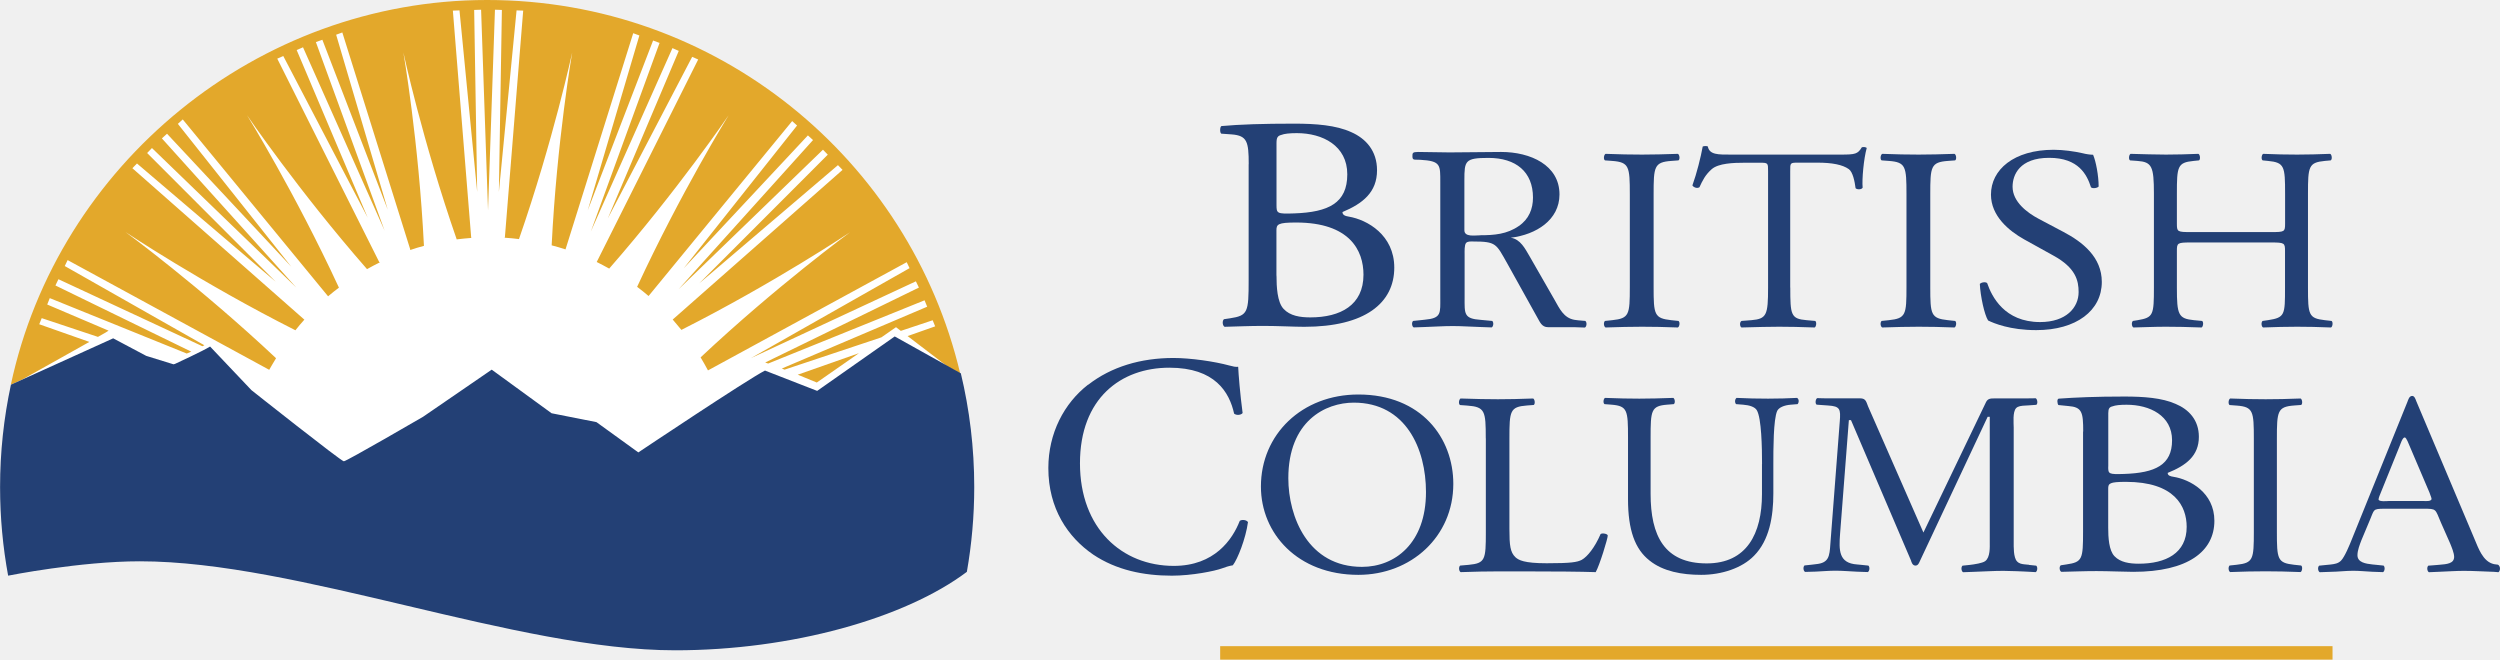
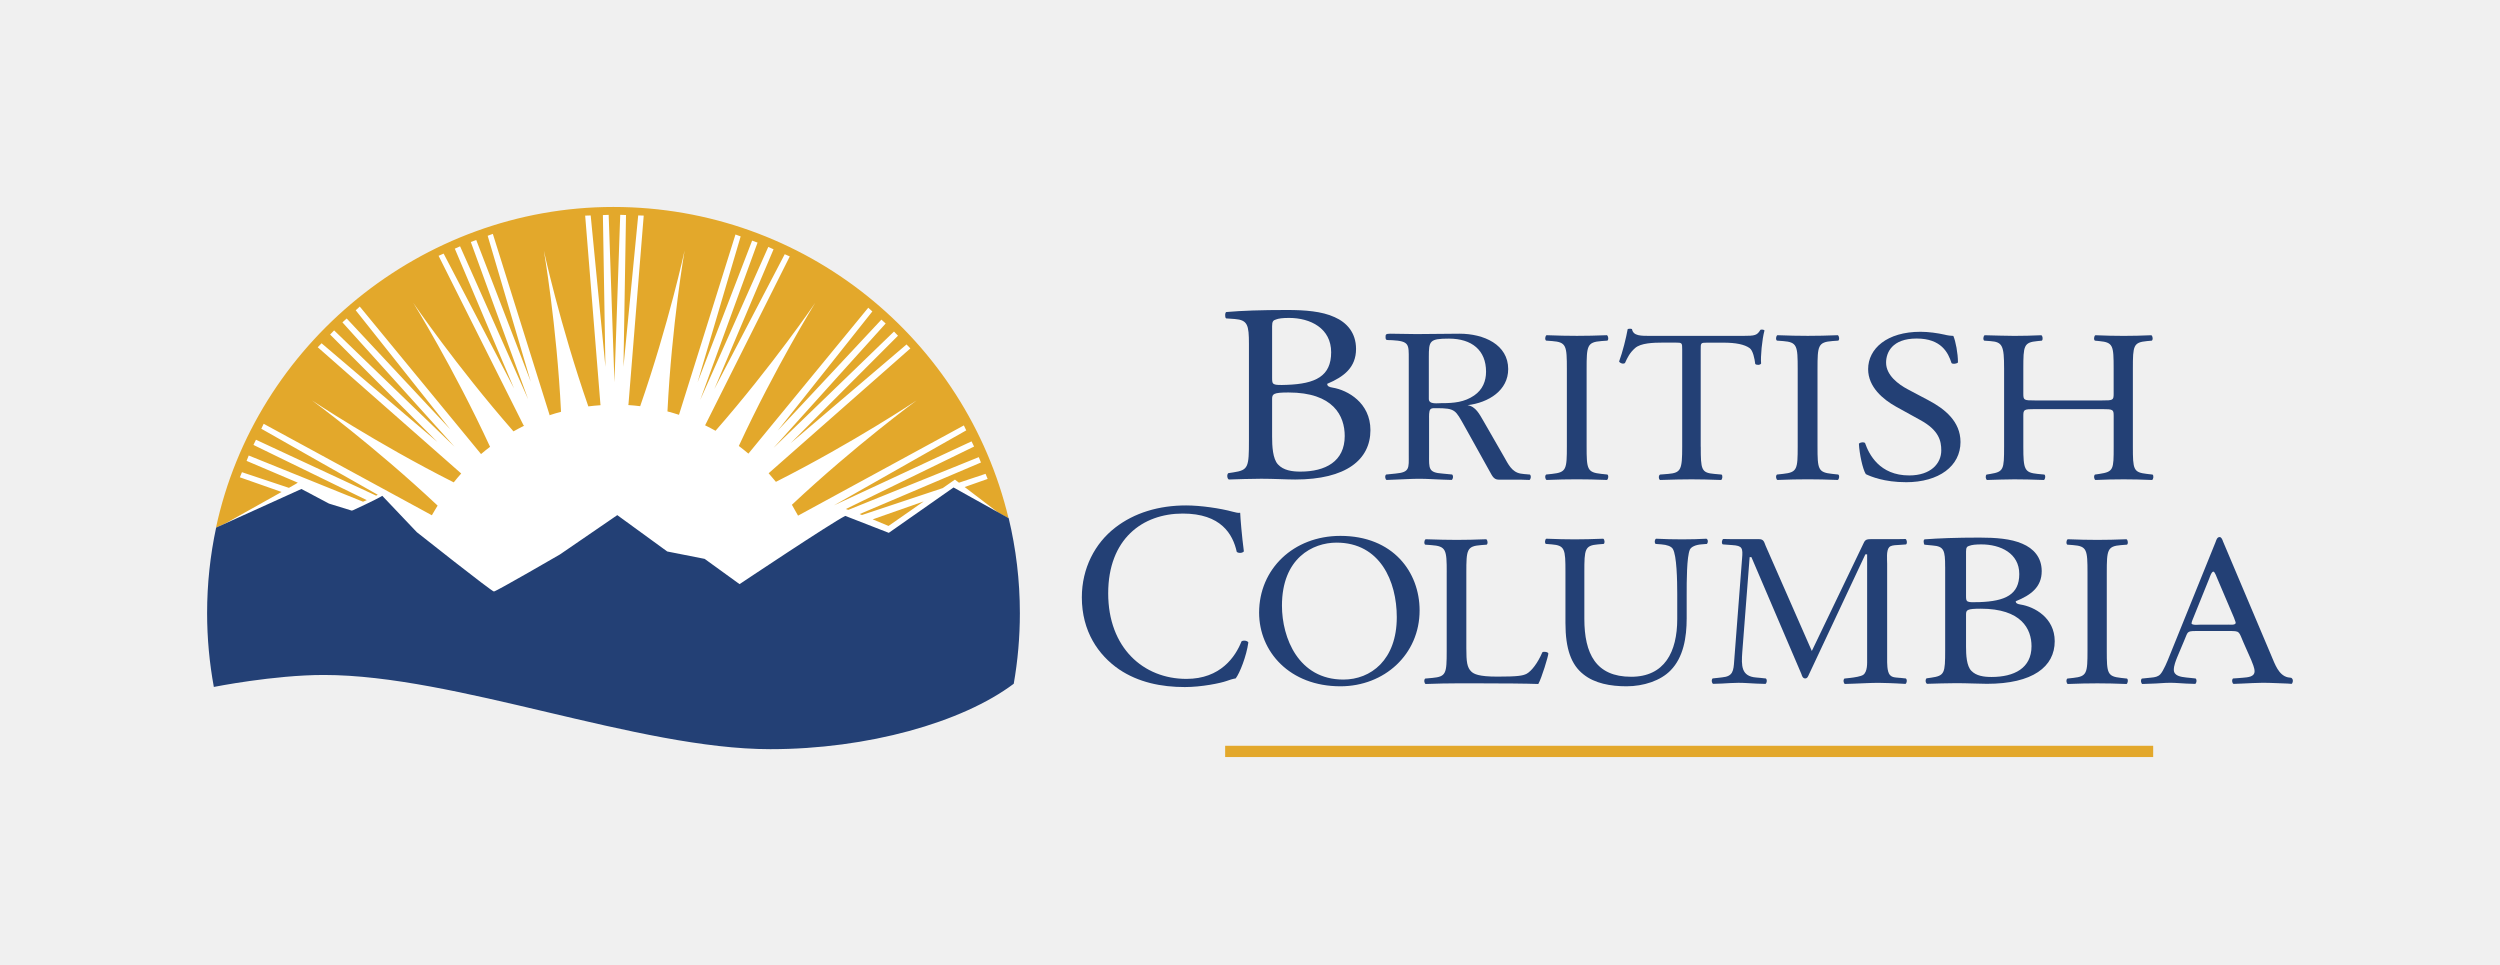
- <svg xmlns="http://www.w3.org/2000/svg" id="BC_ID" data-name="BC ID" width="332" height="87.61" viewBox="0 0 332 87.61">
+ <svg xmlns="http://www.w3.org/2000/svg" id="BC_ID" data-name="BC ID" width="848" height="327" viewBox="0 0 848 327">
  <defs>
    <style>
      .cls-1 {
-         fill: #e3a82b;
+         fill: none;
      }

-       .cls-1, .cls-2, .cls-3 {
+       .cls-1, .cls-2, .cls-3, .cls-4 {
        stroke-width: 0px;
      }

      .cls-2 {
+         fill: #e3a82b;
+       }
+ 
+       .cls-3 {
        fill: #234075;
      }

-       .cls-3 {
+       .cls-4 {
        fill: #fff;
      }
    </style>
  </defs>
-   <path class="cls-3" d="M18.48,73.3c20.99,0,50.01,11.82,71.08,11.82,15.03,0,29.7-4.01,38.05-9.92.58-3.47.89-7.03.89-10.66C128.5,29.26,99.91.67,64.64.67S.78,29.26.78,64.53c0,3.59.3,7.11.87,10.54,2.3-.43,10.13-1.78,16.84-1.78Z" />
-   <rect class="cls-1" x="162.04" y="85.81" width="147.72" height="1.79" />
-   <path class="cls-2" d="M165.83,21.81c0-3-.21-3.79-2.24-3.96l-1.41-.1c-.23-.18-.16-.99.04-1.01,2.43-.22,5.49-.32,9.67-.32,2.83,0,5.53.2,7.56,1.13,1.93.85,3.42,2.47,3.42,5.06,0,2.92-1.89,4.42-4.59,5.55,0,.4.36.53.85.61,2.43.41,6.03,2.43,6.03,6.77,0,4.7-3.87,7.86-11.96,7.86-1.3,0-3.51-.12-5.4-.12s-3.51.08-5.17.12c-.27-.12-.36-.77-.09-1.01l.81-.12c2.38-.36,2.47-.81,2.47-5.06v-15.4ZM169.52,27.2c0,1.14.04,1.22,2.34,1.14,4.59-.16,7.06-1.38,7.06-5.19s-3.28-5.47-6.7-5.47c-.99,0-1.67.08-2.07.24-.45.12-.63.32-.63,1.05v8.23ZM169.52,36.6c0,1.46.09,3.52.94,4.42.86.93,2.2,1.13,3.55,1.13,4,0,7.06-1.62,7.06-5.67,0-3.2-1.8-6.93-8.95-6.93-2.43,0-2.61.24-2.61,1.05v6Z" />
-   <path class="cls-2" d="M216.44,25.8c0-3.67-.08-4.26-2.34-4.43l-.96-.07c-.23-.14-.15-.76.08-.87,1.92.07,3.23.1,4.84.1s2.84-.04,4.76-.1c.23.1.31.73.08.87l-.96.07c-2.27.17-2.34.76-2.34,4.43v12.32c0,3.67.08,4.15,2.34,4.4l.96.1c.23.14.15.76-.08.87-1.92-.07-3.23-.1-4.76-.1-1.61,0-2.92.04-4.84.1-.23-.1-.31-.66-.08-.87l.96-.1c2.27-.24,2.34-.73,2.34-4.4v-12.32Z" />
-   <path class="cls-2" d="M237.75,38.19c0,3.63.07,4.15,2.16,4.33l1.15.1c.22.14.14.76-.07.87-2.05-.07-3.28-.1-4.72-.1s-2.7.04-5,.1c-.22-.1-.29-.69,0-.87l1.3-.1c2.05-.17,2.23-.69,2.23-4.33v-15.47c0-1.07,0-1.11-1.08-1.11h-1.98c-1.55,0-3.53.07-4.43.86-.86.76-1.22,1.52-1.62,2.39-.29.21-.79.03-.94-.24.57-1.56,1.12-3.77,1.37-5.16.11-.07.58-.1.68,0,.22,1.11,1.4,1.07,3.06,1.07h14.58c1.94,0,2.27-.07,2.81-.97.18-.07.58-.03.65.1-.4,1.42-.65,4.22-.54,5.26-.14.28-.76.28-.94.07-.11-.87-.36-2.15-.9-2.53-.83-.59-2.2-.86-4.18-.86h-2.56c-1.08,0-1.04.03-1.04,1.18v15.4Z" />
-   <path class="cls-2" d="M253.18,25.8c0-3.67-.08-4.26-2.34-4.43l-.96-.07c-.23-.14-.15-.76.08-.87,1.92.07,3.23.1,4.84.1s2.84-.04,4.76-.1c.23.1.31.73.08.87l-.96.07c-2.27.17-2.34.76-2.34,4.43v12.32c0,3.67.08,4.15,2.34,4.4l.96.1c.23.14.15.76-.08.87-1.92-.07-3.23-.1-4.76-.1-1.61,0-2.92.04-4.84.1-.23-.1-.31-.66-.08-.87l.96-.1c2.27-.24,2.34-.73,2.34-4.4v-12.32Z" />
-   <path class="cls-2" d="M270.39,43.84c-3.43,0-5.6-.9-6.37-1.28-.49-.76-1.02-3.22-1.1-4.85.2-.24.82-.31.98-.1.61,1.77,2.29,5.16,7.03,5.16,3.43,0,5.11-1.9,5.11-3.98,0-1.52-.37-3.22-3.35-4.85l-3.88-2.15c-2.04-1.14-4.41-3.11-4.41-5.95,0-3.29,3.02-5.95,8.33-5.95,1.27,0,2.74.21,3.8.45.53.14,1.1.21,1.43.21.37.83.74,2.77.74,4.22-.16.21-.82.31-1.02.1-.53-1.66-1.63-3.91-5.55-3.91s-4.86,2.25-4.86,3.84c0,2.01,1.96,3.46,3.47,4.26l3.27,1.73c2.57,1.35,5.11,3.36,5.11,6.65,0,3.81-3.39,6.4-8.7,6.4Z" />
-   <path class="cls-2" d="M290.95,32.2c-1.79,0-1.86.07-1.86,1.11v4.88c0,3.63.19,4.12,2.27,4.33l1.08.1c.22.14.15.76-.07.87-2.01-.07-3.28-.1-4.73-.1-1.6,0-2.87.07-4.32.1-.22-.1-.3-.66-.07-.87l.63-.1c2.09-.35,2.16-.69,2.16-4.33v-12.46c0-3.63-.26-4.22-2.2-4.36l-.97-.07c-.22-.14-.15-.76.07-.87,1.82.04,3.09.1,4.69.1,1.45,0,2.72-.04,4.32-.1.22.1.3.73.08.87l-.71.07c-2.16.21-2.23.73-2.23,4.36v3.98c0,1.07.07,1.11,1.86,1.11h10.65c1.79,0,1.86-.04,1.86-1.11v-3.98c0-3.63-.07-4.15-2.27-4.36l-.71-.07c-.22-.14-.15-.76.07-.87,1.71.07,2.98.1,4.51.1s2.72-.04,4.39-.1c.22.1.3.73.07.87l-.78.07c-2.16.21-2.24.73-2.24,4.36v12.46c0,3.63.08,4.08,2.24,4.33l.89.1c.22.14.15.76-.07.87-1.79-.07-3.06-.1-4.51-.1-1.53,0-2.87.04-4.51.1-.22-.1-.3-.66-.07-.87l.71-.1c2.27-.35,2.27-.69,2.27-4.33v-4.88c0-1.04-.07-1.11-1.86-1.11h-10.65Z" />
-   <path class="cls-2" d="M144.52,51.09c3.06-2.38,6.96-3.55,11.32-3.55,2.26,0,5.45.46,7.42,1,.5.13.8.21,1.17.17.04.96.25,3.59.59,6.14-.21.29-.84.33-1.13.08-.63-2.84-2.52-6.1-8.6-6.1-6.42,0-11.87,4.05-11.87,12.7s5.58,13.62,12.46,13.62c5.41,0,7.8-3.51,8.76-5.98.29-.21.92-.13,1.09.17-.29,2.17-1.38,4.93-2.01,5.73-.5.08-1.01.25-1.47.42-.92.34-3.94.96-6.63.96-3.77,0-7.38-.75-10.44-2.8-3.36-2.3-5.96-6.1-5.96-11.49,0-4.64,2.1-8.61,5.28-11.08Z" />
-   <path class="cls-2" d="M167.45,64.61c0-6.92,5.45-12.22,12.94-12.22,8.39,0,12.61,5.78,12.61,11.87,0,6.99-5.6,12.08-12.61,12.08-8.07,0-12.94-5.5-12.94-11.73ZM189.37,65.34c0-5.71-2.65-11.87-9.59-11.87-3.78,0-8.69,2.46-8.69,10.04,0,5.12,2.62,11.77,9.78,11.77,4.36,0,8.5-3.12,8.5-9.93Z" />
-   <path class="cls-2" d="M234,61.63c0-2.15-.07-6.13-.7-7.16-.26-.42-.92-.66-1.83-.73l-.92-.07c-.22-.24-.15-.69.07-.83,1.39.07,2.75.1,4.18.1,1.54,0,2.53-.04,3.85-.1.29.17.26.62.07.83l-.88.07c-.92.07-1.61.38-1.83.83-.51,1.14-.51,5.12-.51,7.06v3.91c0,3.01-.51,6.2-2.57,8.27-1.58,1.63-4.29,2.53-7.01,2.53-2.53,0-5.06-.45-6.86-1.9-1.94-1.52-2.86-4.05-2.86-8.17v-8.17c0-3.6-.07-4.19-2.2-4.36l-.92-.07c-.22-.14-.15-.73.07-.83,1.84.07,3.08.1,4.55.1s2.71-.04,4.51-.1c.22.1.29.69.07.83l-.88.07c-2.13.17-2.2.76-2.2,4.36v7.48c0,5.57,1.83,9.24,7.45,9.24,5.32,0,7.34-3.95,7.34-9.21v-3.98Z" />
-   <path class="cls-2" d="M276.65,57.31c0-2.59-.16-3.25-1.99-3.39l-1.3-.13c-.15-.13-.23-.83.04-.85,2.19-.16,4.95-.28,8.72-.28,2.55,0,4.99.17,6.81.98,1.74.73,3.08,2.13,3.08,4.37,0,2.52-1.7,3.81-4.14,4.79,0,.35.32.45.77.52,2.19.35,5.43,2.1,5.43,5.84,0,4.05-3.49,6.78-10.79,6.78-1.18,0-3.16-.1-4.87-.1s-3.16.07-4.66.1c-.24-.1-.33-.66-.08-.87l.73-.11c2.15-.31,2.23-.7,2.23-4.37v-13.28ZM279.97,61.96c0,.98.04,1.05,2.11.98,4.14-.14,6.37-1.19,6.37-4.47s-2.96-4.72-6.04-4.72c-.89,0-1.5.07-1.86.21-.41.1-.57.28-.57.91v7.1ZM279.97,70.07c0,1.26.08,3.04.85,3.81.77.8,1.99.98,3.2.98,3.61,0,6.37-1.4,6.37-4.89,0-2.76-1.62-5.98-8.07-5.98-2.19,0-2.35.21-2.35.91v5.17Z" />
-   <path class="cls-2" d="M210.56,42.62l-.96-.08c-.19-.02-.37-.05-.53-.07-1.41-.25-1.97-1.5-2.63-2.66l-3.32-5.79c-.57-.96-1.19-2.26-2.5-2.45,3.4-.41,6.48-2.37,6.48-5.75,0-3.9-3.86-5.64-7.75-5.64-2.34,0-4.47.06-6.85.06-1.31,0-2.87-.06-4.19-.06-.73,0-.74.15-.74.56,0,.6.25.43,1.03.48,2.77.16,2.67.67,2.67,3.05v15.17c0,2.17.19,2.82-2.09,3.02,0,0-.35.04-.55.06l-.97.1c-.23.21-.15.76.08.86.51-.02,1.42-.05,1.42-.05,1.26-.04,2.52-.13,3.78-.13s2.48.1,3.73.13h0c.44.01.91.03,1.42.05.23-.1.31-.66.08-.86l-.97-.09c-.2-.02-.54-.05-.54-.05-2.3-.16-2.16-.8-2.16-3.03v-5.71c0-.33-.04-1.22.2-1.48.21-.22.57-.19.9-.19,3.12,0,3.08.3,4.55,2.89l4.02,7.23c.33.56.57,1.26,1.4,1.26h3.49c.44.01.9.03,1.41.05.23-.1.31-.66.08-.86ZM196.56,31.25c-.7,0-2.09.26-2.09-.67v-6.64c0-2.6.08-2.97,3.2-2.97,3.65,0,5.91,1.85,5.91,5.27,0,1.48-.53,2.86-1.89,3.78-1.56,1.08-3.24,1.22-5.13,1.22Z" />
+   <path class="cls-4" d="M109.64,226.31c44.72,0,106.58,25.17,151.47,25.17,32.03,0,63.29-8.54,81.08-21.13,1.24-7.39,1.9-14.97,1.9-22.72,0-75.13-60.93-136.03-136.09-136.03s-136.09,60.9-136.09,136.03c0,7.65.64,15.15,1.86,22.46,4.9-.91,21.58-3.79,35.88-3.79Z" />
  <g>
-     <path class="cls-2" d="M197.31,58.22c0-3.63-.08-4.19-2.47-4.36l-.95-.07c-.23-.14-.15-.76.08-.87,2.13.07,3.43.1,4.95.1s2.78-.03,4.68-.1c.23.1.3.73.08.86l-.91.07c-2.25.17-2.32.73-2.32,4.36v12.05c0,2.18.11,3.08.8,3.74.42.38,1.14.8,4.15.8,3.24,0,4.04-.14,4.65-.45.76-.42,1.75-1.66,2.51-3.43.23-.17.95-.03.95.21,0,.38-1.07,3.91-1.6,4.85-1.94-.07-5.56-.1-9.48-.1h-3.5c-1.6,0-2.82.03-4.95.1-.23-.1-.3-.66-.08-.87l1.14-.1c2.21-.21,2.28-.69,2.28-4.33v-12.46Z" />
-     <path class="cls-2" d="M299.31,58.29c0-3.67-.07-4.26-2.28-4.43l-.94-.07c-.22-.14-.15-.76.08-.87,1.87.07,3.14.1,4.71.1s2.77-.03,4.64-.1c.22.1.3.73.07.86l-.94.07c-2.21.17-2.28.76-2.28,4.43v12.32c0,3.67.07,4.15,2.28,4.4l.94.1c.22.14.15.76-.07.87-1.87-.07-3.14-.1-4.64-.1-1.57,0-2.84.03-4.71.1-.23-.1-.3-.66-.08-.87l.94-.1c2.21-.24,2.28-.73,2.28-4.4v-12.32Z" />
-     <path class="cls-2" d="M269.44,75c-.19-.02-.55-.05-.55-.05-.39-.04-.75-.1-1.03-.4-.49-.52-.44-1.98-.44-2.57v-15.17c0-.66-.16-2.09.32-2.61.24-.27.75-.32,1.2-.34h0c.27-.02.28-.02.52-.03l.96-.07c.23-.14.15-.76-.08-.87-.51.02-.98.01-1.42.02h0s-4.08,0-4.08,0c-.44,0-.85,0-1.09.48l-8.32,17.33-7.35-16.75c-.24-.59-.28-1.07-1.05-1.07h-4.25c-.44-.01-.93,0-1.45-.03-.23.1-.31.73-.08.87l.96.07c.2.02.56.04.56.04,1.59.1,1.69.46,1.55,2.14l-1.25,16.27c-.11,1.63-.2,2.5-1.91,2.66,0,0-.36.05-.56.07l-.96.1c-.23.21-.15.76.08.86.51-.02,1.41-.04,1.41-.04.87-.04,1.75-.12,2.63-.12.95,0,1.91.09,2.86.13h0c.44.02.91.03,1.42.05.23-.1.31-.66.08-.86l-.96-.1c-.25-.02-.54-.05-.54-.05-2.47-.17-2.41-1.91-2.26-4.04l1.17-15.13h.28l7.96,18.62c.08.26.2.7.61.7.36,0,.49-.4.61-.66l8.97-19.1h.28v16.64c0,.66.08,2.02-.61,2.53-.36.27-1.53.43-1.53.43-.16.03-.33.05-.52.07l-.96.1c-.23.21-.15.76.08.87.51-.02,1.4-.05,1.4-.05,1.3-.04,2.63-.13,3.95-.13.95,0,2.82.09,2.82.09.44.01.95.06,1.46.08.23-.1.31-.66.08-.86l-.96-.1Z" />
-     <path class="cls-2" d="M331.86,75.09l-.13-.1c-.19-.02-.36-.04-.52-.07-1.5-.33-2.08-2.14-2.63-3.42l-7.7-18.23c-.08-.22-.23-.69-.53-.69-.42,0-.53.51-.65.8l-7.36,18.2c-.27.69-.95,2.36-1.45,2.87-.38.39-.87.46-1.4.52,0,0-.42.04-.61.06l-.9.09c-.23.21-.15.76.08.87.51-.02,1.42-.05,1.42-.05,1.01-.01,2.01-.14,3.02-.14.85,0,1.7.09,2.54.13,0,0,.91.03,1.42.05.23-.1.31-.66.08-.87l-.96-.1c-.19-.02-.52-.05-.52-.05-.89-.1-1.99-.26-1.99-1.23,0-.65.31-1.42.53-2l1.14-2.72c.57-1.31.34-1.45,1.87-1.45h5.19c1.83,0,1.56,0,2.36,1.85l1.22,2.76c.19.47.53,1.27.53,1.78,0,.91-1,.97-1.93,1.05,0,0-.31.03-.58.05l-.92.07c-.23.21-.15.76.08.87.51-.02,1.42-.06,1.42-.06,1.08-.04,2.18-.12,3.22-.12,1.34,0,2.67.09,4.01.13h0c.44.01.07.03.57.05.23-.1.31-.66.08-.87ZM321.77,66.53h-4.49c-.16,0-1.41.15-1.41-.22,0-.11.08-.33.12-.44l2.7-6.68c.08-.18.35-1.1.66-1.1.23,0,.55.95.63,1.1l2.66,6.24c0,.07.27.66.27.81,0,.4-.9.29-1.13.29Z" />
+     <g>
+       <rect class="cls-2" x="415.57" y="252.97" width="314.79" height="3.82" />
+       <path class="cls-3" d="M423.64,116.64c0-6.39-.45-8.08-4.76-8.43l-3-.21c-.49-.39-.35-2.12.1-2.16,5.17-.46,11.69-.69,20.61-.69,6.04,0,11.79.43,16.1,2.42,4.12,1.81,7.28,5.26,7.28,10.79,0,6.22-4.03,9.41-9.78,11.83,0,.86.77,1.12,1.82,1.29,5.18.86,12.84,5.18,12.84,14.42,0,10.01-8.24,16.75-25.5,16.75-2.78,0-7.48-.26-11.5-.26s-7.48.17-11.02.26c-.57-.26-.77-1.64-.19-2.16l1.73-.26c5.08-.78,5.27-1.73,5.27-10.79v-32.8ZM431.5,128.12c0,2.42.1,2.59,4.98,2.42,9.78-.35,15.05-2.94,15.05-11.05s-7-11.65-14.28-11.65c-2.11,0-3.55.17-4.41.52-.96.26-1.34.69-1.34,2.24v17.52ZM431.5,148.14c0,3.11.19,7.51,2.01,9.41,1.82,1.98,4.7,2.42,7.57,2.42,8.53,0,15.05-3.45,15.05-12.08,0-6.82-3.83-14.76-19.07-14.76-5.18,0-5.56.52-5.56,2.24v12.77Z" />
+       <path class="cls-3" d="M531.48,125.13c0-7.82-.16-9.07-4.99-9.44l-2.05-.15c-.49-.29-.33-1.62.16-1.84,4.09.15,6.88.22,10.31.22s6.06-.07,10.15-.22c.49.22.65,1.55.16,1.84l-2.05.15c-4.83.37-4.99,1.62-4.99,9.44v26.25c0,7.81.16,8.85,4.99,9.36l2.05.22c.49.29.33,1.62-.16,1.84-4.09-.15-6.88-.22-10.15-.22-3.44,0-6.22.07-10.31.22-.49-.22-.66-1.4-.16-1.84l2.05-.22c4.83-.52,4.99-1.55,4.99-9.36v-26.25Z" />
+       <path class="cls-3" d="M576.9,151.53c0,7.74.15,8.85,4.6,9.22l2.45.22c.46.29.31,1.62-.15,1.84-4.37-.15-6.98-.22-10.05-.22s-5.75.07-10.66.22c-.46-.22-.62-1.47,0-1.84l2.76-.22c4.37-.37,4.75-1.48,4.75-9.22v-32.96c0-2.28,0-2.36-2.3-2.36h-4.22c-3.3,0-7.52.15-9.44,1.84-1.84,1.62-2.61,3.24-3.45,5.09-.62.44-1.69.07-1.99-.52,1.23-3.32,2.38-8.04,2.91-10.98.23-.15,1.23-.22,1.46,0,.46,2.36,2.99,2.29,6.52,2.29h31.07c4.14,0,4.83-.15,5.98-2.06.38-.15,1.23-.07,1.38.22-.84,3.02-1.38,9-1.15,11.21-.31.59-1.61.59-1.99.15-.23-1.84-.77-4.57-1.92-5.38-1.76-1.25-4.68-1.84-8.9-1.84h-5.45c-2.3,0-2.23.07-2.23,2.51v32.81Z" />
+       <path class="cls-3" d="M609.78,125.13c0-7.82-.16-9.07-4.99-9.44l-2.05-.15c-.49-.29-.33-1.62.16-1.84,4.09.15,6.88.22,10.32.22s6.06-.07,10.15-.22c.49.22.66,1.55.17,1.84l-2.05.15c-4.83.37-4.99,1.62-4.99,9.44v26.25c0,7.81.16,8.85,4.99,9.36l2.05.22c.49.29.33,1.62-.17,1.84-4.09-.15-6.88-.22-10.15-.22-3.44,0-6.22.07-10.32.22-.49-.22-.65-1.4-.16-1.84l2.05-.22c4.83-.52,4.99-1.55,4.99-9.36v-26.25Z" />
+       <path class="cls-3" d="M646.47,163.56c-7.31,0-11.92-1.92-13.58-2.73-1.05-1.62-2.18-6.86-2.35-10.32.44-.52,1.74-.66,2.09-.22,1.31,3.76,4.88,10.98,14.97,10.98,7.31,0,10.88-4.05,10.88-8.48,0-3.24-.78-6.86-7.14-10.32l-8.27-4.57c-4.35-2.43-9.4-6.64-9.4-12.68,0-7,6.44-12.68,17.76-12.68,2.7,0,5.83.44,8.09.96,1.13.29,2.35.44,3.05.44.78,1.77,1.57,5.9,1.57,9-.35.44-1.74.66-2.18.22-1.13-3.54-3.48-8.33-11.84-8.33s-10.36,4.79-10.36,8.18c0,4.28,4.18,7.37,7.4,9.07l6.96,3.69c5.48,2.88,10.88,7.15,10.88,14.16,0,8.11-7.22,13.64-18.54,13.64Z" />
+       <path class="cls-3" d="M690.28,138.77c-3.81,0-3.97.15-3.97,2.36v10.4c0,7.74.4,8.77,4.84,9.22l2.3.22c.48.29.32,1.62-.16,1.84-4.28-.15-6.98-.22-10.08-.22-3.41,0-6.11.15-9.21.22-.47-.22-.63-1.4-.16-1.84l1.35-.22c4.45-.74,4.6-1.48,4.6-9.22v-26.54c0-7.74-.55-8.99-4.68-9.29l-2.06-.15c-.48-.29-.32-1.62.16-1.84,3.89.07,6.59.22,10,.22,3.1,0,5.8-.07,9.21-.22.48.22.63,1.55.16,1.84l-1.51.15c-4.6.44-4.76,1.55-4.76,9.29v8.48c0,2.28.16,2.36,3.97,2.36h22.7c3.81,0,3.97-.07,3.97-2.36v-8.48c0-7.74-.16-8.85-4.84-9.29l-1.51-.15c-.48-.29-.32-1.62.16-1.84,3.65.15,6.35.22,9.6.22s5.79-.07,9.37-.22c.48.22.64,1.55.16,1.84l-1.66.15c-4.6.44-4.76,1.55-4.76,9.29v26.54c0,7.74.16,8.7,4.76,9.22l1.91.22c.47.29.32,1.62-.16,1.84-3.81-.15-6.51-.22-9.61-.22-3.25,0-6.11.07-9.6.22-.48-.22-.64-1.4-.16-1.84l1.51-.22c4.84-.74,4.84-1.48,4.84-9.22v-10.4c0-2.21-.16-2.36-3.97-2.36h-22.7Z" />
+       <path class="cls-3" d="M378.22,179.01c6.52-5.07,14.83-7.57,24.13-7.57,4.83,0,11.62.98,15.82,2.14,1.07.27,1.7.45,2.5.36.09,2.05.54,7.65,1.25,13.08-.45.62-1.79.71-2.41.18-1.34-6.05-5.36-13-18.32-13-13.67,0-25.29,8.64-25.29,27.06s11.89,29.02,26.54,29.02c11.53,0,16.62-7.48,18.68-12.73.63-.44,1.97-.27,2.32.36-.62,4.63-2.95,10.5-4.29,12.2-1.07.18-2.14.53-3.13.89-1.97.71-8.4,2.05-14.12,2.05-8.04,0-15.73-1.6-22.25-5.96-7.15-4.9-12.69-12.99-12.69-24.48,0-9.88,4.47-18.34,11.26-23.59Z" />
+       <path class="cls-3" d="M427.09,207.8c0-14.75,11.62-26.03,27.57-26.03,17.89,0,26.87,12.31,26.87,25.29,0,14.89-11.93,25.73-26.87,25.73-17.19,0-27.57-11.72-27.57-24.99ZM473.79,209.35c0-12.17-5.65-25.29-20.44-25.29-8.06,0-18.51,5.24-18.51,21.38,0,10.91,5.58,25.07,20.83,25.07,9.29,0,18.12-6.64,18.12-21.16Z" />
+       <path class="cls-3" d="M568.92,201.46c0-4.57-.16-13.05-1.49-15.26-.55-.89-1.95-1.4-3.91-1.55l-1.95-.15c-.47-.52-.31-1.47.15-1.77,2.97.15,5.87.22,8.91.22,3.28,0,5.4-.08,8.21-.22.63.37.55,1.33.16,1.77l-1.88.15c-1.95.15-3.44.81-3.91,1.77-1.09,2.43-1.09,10.91-1.09,15.04v8.33c0,6.42-1.1,13.2-5.47,17.62-3.36,3.47-9.15,5.38-14.93,5.38-5.39,0-10.79-.96-14.62-4.05-4.14-3.24-6.1-8.63-6.1-17.4v-17.4c0-7.67-.16-8.92-4.69-9.29l-1.96-.15c-.47-.29-.31-1.55.15-1.77,3.91.15,6.57.22,9.7.22s5.79-.08,9.62-.22c.47.22.63,1.47.16,1.77l-1.88.15c-4.54.37-4.69,1.62-4.69,9.29v15.93c0,11.87,3.91,19.69,15.87,19.69,11.34,0,15.64-8.41,15.64-19.61v-8.48Z" />
+       <path class="cls-3" d="M659.79,192.25c0-5.51-.35-6.93-4.23-7.22l-2.77-.27c-.31-.28-.48-1.78.09-1.82,4.67-.35,10.54-.59,18.58-.59,5.44,0,10.63.37,14.52,2.08,3.72,1.57,6.57,4.54,6.57,9.31,0,5.36-3.63,8.12-8.81,10.2,0,.75.69.97,1.64,1.12,4.67.74,11.58,4.47,11.58,12.44,0,8.64-7.43,14.45-22.99,14.45-2.51,0-6.74-.22-10.37-.22s-6.74.15-9.94.22c-.52-.22-.69-1.41-.17-1.86l1.56-.22c4.58-.67,4.75-1.49,4.75-9.31v-28.3ZM666.88,202.15c0,2.09.09,2.24,4.49,2.09,8.82-.3,13.57-2.53,13.57-9.53s-6.31-10.05-12.88-10.05c-1.9,0-3.2.15-3.97.45-.87.22-1.21.59-1.21,1.94v15.12ZM666.88,219.43c0,2.68.17,6.48,1.81,8.12,1.64,1.71,4.24,2.08,6.83,2.08,7.69,0,13.57-2.98,13.57-10.43,0-5.88-3.46-12.73-17.2-12.73-4.67,0-5.01.44-5.01,1.94v11.02Z" />
+       <path class="cls-3" d="M518.97,160.97l-2.05-.18c-.41-.04-.78-.1-1.13-.15-3-.53-4.2-3.2-5.61-5.67l-7.08-12.32c-1.22-2.05-2.53-4.82-5.33-5.21,7.25-.87,13.81-5.06,13.81-12.24,0-8.3-8.22-12.01-16.52-12.01-4.98,0-9.52.13-14.59.13-2.8,0-6.12-.13-8.92-.13-1.55,0-1.57.32-1.57,1.18,0,1.28.54.92,2.19,1.02,5.91.33,5.68,1.43,5.68,6.49v32.31c0,4.62.4,6-4.46,6.44,0,0-.74.08-1.17.12l-2.06.21c-.49.44-.33,1.62.16,1.84,1.09-.04,3.03-.12,3.03-.12,2.69-.08,5.38-.28,8.07-.28s5.29.21,7.95.29h0c.94.03,1.94.07,3.03.1.49-.22.66-1.4.16-1.84l-2.07-.2c-.42-.04-1.15-.11-1.15-.11-4.9-.33-4.6-1.71-4.6-6.46v-12.17c0-.71-.09-2.61.44-3.16.44-.48,1.22-.4,1.92-.4,6.65,0,6.56.63,9.7,6.16l8.57,15.4c.7,1.19,1.22,2.69,2.97,2.69h7.44c.94.03,1.92.06,3.01.1.49-.22.65-1.4.16-1.84ZM489.12,136.74c-1.49,0-4.46.55-4.46-1.42v-14.14c0-5.53.18-6.32,6.82-6.32,7.78,0,12.59,3.95,12.59,11.22,0,3.16-1.14,6.08-4.02,8.06-3.32,2.29-6.91,2.61-10.93,2.61Z" />
+       <g>
+         <path class="cls-3" d="M490.73,194.19c0-7.74-.16-8.92-5.27-9.29l-2.03-.15c-.49-.3-.32-1.62.16-1.84,4.54.15,7.3.22,10.55.22s5.92-.07,9.98-.22c.49.22.65,1.55.16,1.84l-1.95.15c-4.79.37-4.95,1.55-4.95,9.29v25.66c0,4.64.24,6.56,1.7,7.96.89.81,2.43,1.7,8.84,1.7,6.9,0,8.6-.3,9.9-.96,1.62-.89,3.73-3.54,5.35-7.3.49-.37,2.03-.07,2.03.44,0,.81-2.27,8.33-3.41,10.32-4.14-.15-11.85-.22-20.2-.22h-7.46c-3.41,0-6,.07-10.55.22-.49-.22-.65-1.4-.16-1.84l2.43-.22c4.71-.44,4.87-1.48,4.87-9.22v-26.54Z" />
+         <path class="cls-3" d="M708.08,194.34c0-7.81-.16-9.07-4.86-9.44l-1.99-.15c-.48-.3-.32-1.62.16-1.84,3.98.15,6.69.22,10.04.22s5.9-.07,9.88-.22c.48.22.64,1.55.16,1.84l-1.99.15c-4.7.37-4.86,1.62-4.86,9.44v26.25c0,7.82.16,8.85,4.86,9.36l1.99.22c.48.29.32,1.62-.16,1.84-3.98-.15-6.69-.22-9.88-.22-3.35,0-6.06.07-10.04.22-.48-.22-.64-1.4-.16-1.84l1.99-.22c4.7-.52,4.86-1.55,4.86-9.36v-26.25Z" />
+         <path class="cls-3" d="M644.43,229.93c-.41-.04-1.17-.1-1.17-.1-.84-.08-1.59-.2-2.19-.86-1.03-1.1-.95-4.23-.95-5.48v-32.31c0-1.41-.34-4.46.69-5.56.52-.58,1.59-.67,2.55-.73h0c.58-.05.6-.05,1.11-.07l2.05-.15c.49-.3.33-1.62-.16-1.84-1.09.04-2.09.02-3.03.05h0s-8.7,0-8.7,0c-.95,0-1.81,0-2.33,1.02l-17.73,36.92-15.66-35.67c-.52-1.25-.6-2.27-2.24-2.27h-9.06c-.94-.03-1.99-.02-3.08-.06-.49.22-.66,1.55-.16,1.84l2.05.15c.42.03,1.19.09,1.19.09,3.4.22,3.61.98,3.3,4.55l-2.67,34.65c-.23,3.48-.42,5.32-4.07,5.66,0,0-.77.1-1.19.14l-2.05.22c-.49.44-.33,1.62.16,1.84,1.08-.04,3-.1,3-.1,1.85-.09,3.73-.25,5.61-.25,2.03,0,4.06.19,6.1.27h0c.94.03,1.94.07,3.03.1.49-.22.66-1.4.16-1.84l-2.05-.22c-.54-.04-1.14-.1-1.14-.1-5.26-.36-5.14-4.07-4.82-8.61l2.5-32.23h.6l16.96,39.66c.17.55.43,1.49,1.29,1.49.78,0,1.03-.86,1.29-1.41l19.11-40.68h.6v35.44c0,1.41.17,4.3-1.29,5.4-.76.57-3.25.91-3.25.91-.34.05-.7.1-1.11.15l-2.05.22c-.49.44-.33,1.62.16,1.84,1.08-.04,2.99-.1,2.99-.1,2.77-.08,5.59-.28,8.42-.28,2.03,0,6,.19,6,.19.95.03,2.02.13,3.12.17.49-.22.66-1.4.16-1.84l-2.05-.22Z" />
+         <path class="cls-3" d="M777.46,230.13l-.28-.22c-.41-.04-.77-.09-1.11-.15-3.19-.71-4.43-4.55-5.61-7.29l-16.42-38.83c-.16-.47-.49-1.47-1.14-1.47-.89,0-1.14,1.08-1.38,1.7l-15.68,38.76c-.57,1.47-2.03,5.03-3.09,6.11-.81.83-1.86.99-2.99,1.1,0,0-.89.08-1.31.13l-1.93.2c-.49.44-.33,1.62.16,1.84,1.09-.04,3.03-.11,3.03-.11,2.15-.03,4.29-.3,6.44-.3,1.81,0,3.61.19,5.42.27,0,0,1.94.07,3.03.11.49-.22.65-1.4.16-1.84l-2.05-.22c-.41-.04-1.11-.11-1.11-.11-1.89-.21-4.24-.55-4.24-2.62,0-1.39.65-3.02,1.14-4.25l2.44-5.8c1.22-2.78.73-3.1,3.98-3.1h11.05c3.9,0,3.33,0,5.04,3.95l2.6,5.88c.41,1.01,1.14,2.71,1.14,3.79,0,1.94-2.12,2.07-4.11,2.24,0,0-.66.06-1.23.1l-1.97.14c-.49.44-.33,1.62.17,1.84,1.09-.04,3.03-.12,3.03-.12,2.31-.08,4.64-.26,6.87-.26,2.85,0,5.69.19,8.54.27h0c.93.03.14.06,1.23.1.49-.22.65-1.4.16-1.84ZM755.95,211.88h-9.58c-.33,0-3,.31-3-.47,0-.24.17-.7.25-.94l5.75-14.23c.17-.39.75-2.35,1.41-2.35.5,0,1.17,2.03,1.33,2.35l5.66,13.29c0,.16.58,1.41.58,1.72,0,.86-1.91.62-2.42.62Z" />
+       </g>
+       <rect class="cls-1" y="0" width="848" height="327" />
+     </g>
+     <g>
+       <polygon class="cls-2" points="296.01 176.16 301.39 178.4 313.32 170.08 296.01 176.16" />
+       <path class="cls-2" d="M95.5,166.87l-14.14-4.97.71-1.73,15.93,5.31.07-.04,2.1-1.19.84-.53-17.37-7.39.73-1.82,38.77,15.67,1.28-.53-38.45-18.73.86-1.76,40.75,18.96.56-.29-39.51-22.4.81-1.68,57.05,31.03c.47-.86,1.45-2.44,1.95-3.28-21.69-20.38-42.62-35.69-42.62-35.69,0,0,21.53,14.41,48.09,27.81.88-1.09,1.6-1.97,2.53-3.01l-48.67-42.83,1.31-1.34,39.28,33.47-36.39-36.43,1.36-1.41,40.86,39.47-38.04-42.2,1.45-1.31,35.15,37.63-32.09-40.41,1.38-1.26,41.13,50.03c1.06-.92,1.95-1.61,3.06-2.46-12.44-26.91-26.03-48.8-26.03-48.8,0,0,14.46,21.28,33.97,43.56,1.19-.67,2.4-1.31,3.63-1.92l-.21-.13-28.82-57.5,1.71-.75,23.88,45.74-20.09-47.41,1.79-.8,23.09,51.9-19.45-53.37,1.84-.67,18.49,48.05-14.61-49.48,1.75-.65,19.23,61.37-.04.16.05-.02c1.28-.43,2.58-.81,3.89-1.16-1.46-29.48-5.83-54.7-5.83-54.7,0,0,5.4,25,15.09,52.87,1.35-.17,2.71-.31,4.08-.4l-.04-.06h.17l-.1-.14-5.18-64.11,1.87-.06,5,51.35-.86-51.48,1.96-.07,1.96,56.76,1.96-56.77,1.96.07-.86,51.48,5-51.35,1.87.06-5.18,64.11-.1.14h.03v.02s.07,0,.07,0c1.34.08,2.67.22,3.98.38,9.67-27.84,15.07-52.8,15.07-52.8,0,0-4.35,25.14-5.82,54.57,1.32.35,2.63.73,3.91,1.15l19.16-61.16,1.76.65-14.61,49.48,18.5-48.05,1.84.67-19.45,53.37,23.09-51.9,1.79.8-20.09,47.41,23.88-45.74,1.71.75-28.72,57.29.05.02c1.18.58,2.34,1.19,3.49,1.83,19.43-22.21,33.8-43.37,33.8-43.37,0,0-13.49,21.74-25.9,48.52,1.11.84,2.19,1.7,3.25,2.6l40.65-49.49,1.39,1.26-32.09,40.41,35.16-37.63,1.45,1.31-38.04,42.2,40.86-39.47,1.36,1.41-36.39,36.43,39.28-33.46,1.31,1.34-48.08,42.35.03.03c.84.94,1.65,1.9,2.44,2.88,26.4-13.34,47.73-27.62,47.73-27.62,0,0-20.73,15.16-42.31,35.4.59.99,1.55,2.67,2.09,3.69l56.24-30.61.81,1.68-44.9,25.45,46.7-21.72.86,1.76-43.5,21.19.83.29,44.26-17.89.74,1.82-41.14,17.49.77.32,27.41-9.13,4.13-2.88,1.37,1.05,9.02-3.01.71,1.73-7.8,2.75,11.28,8.6,3.61,2.01c-14.5-60.58-69.01-105.61-134.06-105.61s-121.47,46.63-134.78,108.82c.17-.08.34-.16.51-.24l1.65-.75,1.01-.47,19.02-10.65Z" />
+     </g>
+     <path class="cls-3" d="M72.53,233.01s20.33-4.06,37.31-4.06c44.72,0,106.58,25.17,151.47,25.17,32.93,0,65.04-9.03,82.55-22.19,1.37-7.79,2.08-15.8,2.08-23.98,0-11.08-1.32-21.85-3.79-32.17l-18.71-10.43-21.96,15.39-14.77-5.75c-5,2.53-35.85,23.15-35.85,23.15l-11.84-8.57-12.7-2.51-16.94-12.33-19.43,13.33s-21.68,12.58-22.42,12.58-26.15-20.13-26.15-20.13l-11.71-12.33c-1.99,1.26-9.96,4.91-9.96,4.91l-.41.11-7.7-2.38-9.36-4.96-28.42,12.88c-.17.08-.34.16-.51.24-2,9.34-3.06,19.03-3.06,28.96,0,8.56.79,16.93,2.28,25.06Z" />
  </g>
-   <g>
-     <polygon class="cls-1" points="105.94 49.76 108.47 50.8 114.07 46.9 105.94 49.76" />
-     <path class="cls-1" d="M11.85,45.4l-6.64-2.34.33-.81,7.47,2.49.03-.02.99-.56.39-.25-8.15-3.47.34-.85,18.19,7.36.6-.25-18.04-8.79.4-.83,19.12,8.9.26-.13-18.54-10.52.38-.79,26.77,14.57c.22-.41.68-1.14.91-1.54-10.18-9.57-20-16.76-20-16.76,0,0,10.1,6.76,22.57,13.05.41-.51.75-.93,1.19-1.41l-22.84-20.11.61-.63,18.43,15.71-17.08-17.1.64-.66,19.17,18.53-17.85-19.81.68-.62,16.5,17.66-15.06-18.97.65-.59,19.3,23.49c.5-.43.91-.75,1.44-1.15-5.84-12.63-12.21-22.91-12.21-22.91,0,0,6.79,9.99,15.94,20.45.56-.31,1.13-.62,1.71-.9l-.1-.06-13.53-26.99.8-.35,11.21,21.47-9.43-22.26.84-.37,10.84,24.36-9.13-25.05.86-.31,8.68,22.56-6.85-23.23.82-.3,9.02,28.81-.02.08h.02c.6-.21,1.21-.39,1.82-.55-.69-13.84-2.73-25.68-2.73-25.68,0,0,2.53,11.73,7.08,24.82.63-.08,1.27-.14,1.91-.19l-.02-.03h.08l-.05-.07-2.43-30.09.88-.03,2.35,24.11-.4-24.17.92-.03.92,26.65.92-26.65.92.03-.4,24.17,2.35-24.11.88.03-2.43,30.09-.05.07h.01,0s.04,0,.04,0c.63.04,1.25.1,1.87.18,4.54-13.07,7.07-24.79,7.07-24.79,0,0-2.04,11.8-2.73,25.62.62.16,1.23.34,1.84.54l8.99-28.71.82.3-6.86,23.23,8.68-22.56.86.32-9.13,25.05,10.84-24.36.84.37-9.43,22.26,11.21-21.47.8.35-13.48,26.9h.02c.56.28,1.1.57,1.64.87,9.12-10.43,15.86-20.36,15.86-20.36,0,0-6.33,10.21-12.15,22.78.52.39,1.03.8,1.52,1.22l19.07-23.23.65.59-15.06,18.97,16.5-17.66.68.62-17.85,19.81,19.17-18.53.64.66-17.08,17.1,18.43-15.71.61.63-22.56,19.88h.01c.39.45.77.91,1.15,1.37,12.39-6.26,22.4-12.97,22.4-12.97,0,0-9.73,7.12-19.85,16.62.28.46.73,1.25.98,1.73l26.39-14.37.38.79-21.07,11.95,21.91-10.2.4.83-20.41,9.95.39.14,20.77-8.4.35.85-19.3,8.21.36.15,12.86-4.29,1.94-1.35.64.49,4.23-1.41.33.81-3.66,1.29,5.29,4.04,1.7.95C120.79,21.14,95.21,0,64.68,0S7.68,21.89,1.44,51.09c.08-.04.16-.08.24-.11l.78-.35.48-.22,8.92-5Z" />
-   </g>
-   <path class="cls-2" d="M1.07,76.45s9.54-1.91,17.51-1.91c20.99,0,50.01,11.82,71.08,11.82,15.45,0,30.52-4.24,38.74-10.42.64-3.66.98-7.42.98-11.26,0-5.2-.62-10.26-1.78-15.1l-8.78-4.9-10.3,7.23-6.93-2.7c-2.35,1.19-16.82,10.87-16.82,10.87l-5.56-4.02-5.96-1.18-7.95-5.79-9.12,6.26s-10.17,5.91-10.52,5.91-12.27-9.45-12.27-9.45l-5.49-5.79c-.94.59-4.67,2.31-4.67,2.31l-.19.05-3.62-1.12-4.39-2.33-13.34,6.05c-.08.04-.16.08-.24.11-.94,4.38-1.44,8.93-1.44,13.6,0,4.02.37,7.95,1.07,11.76Z" />
</svg>
